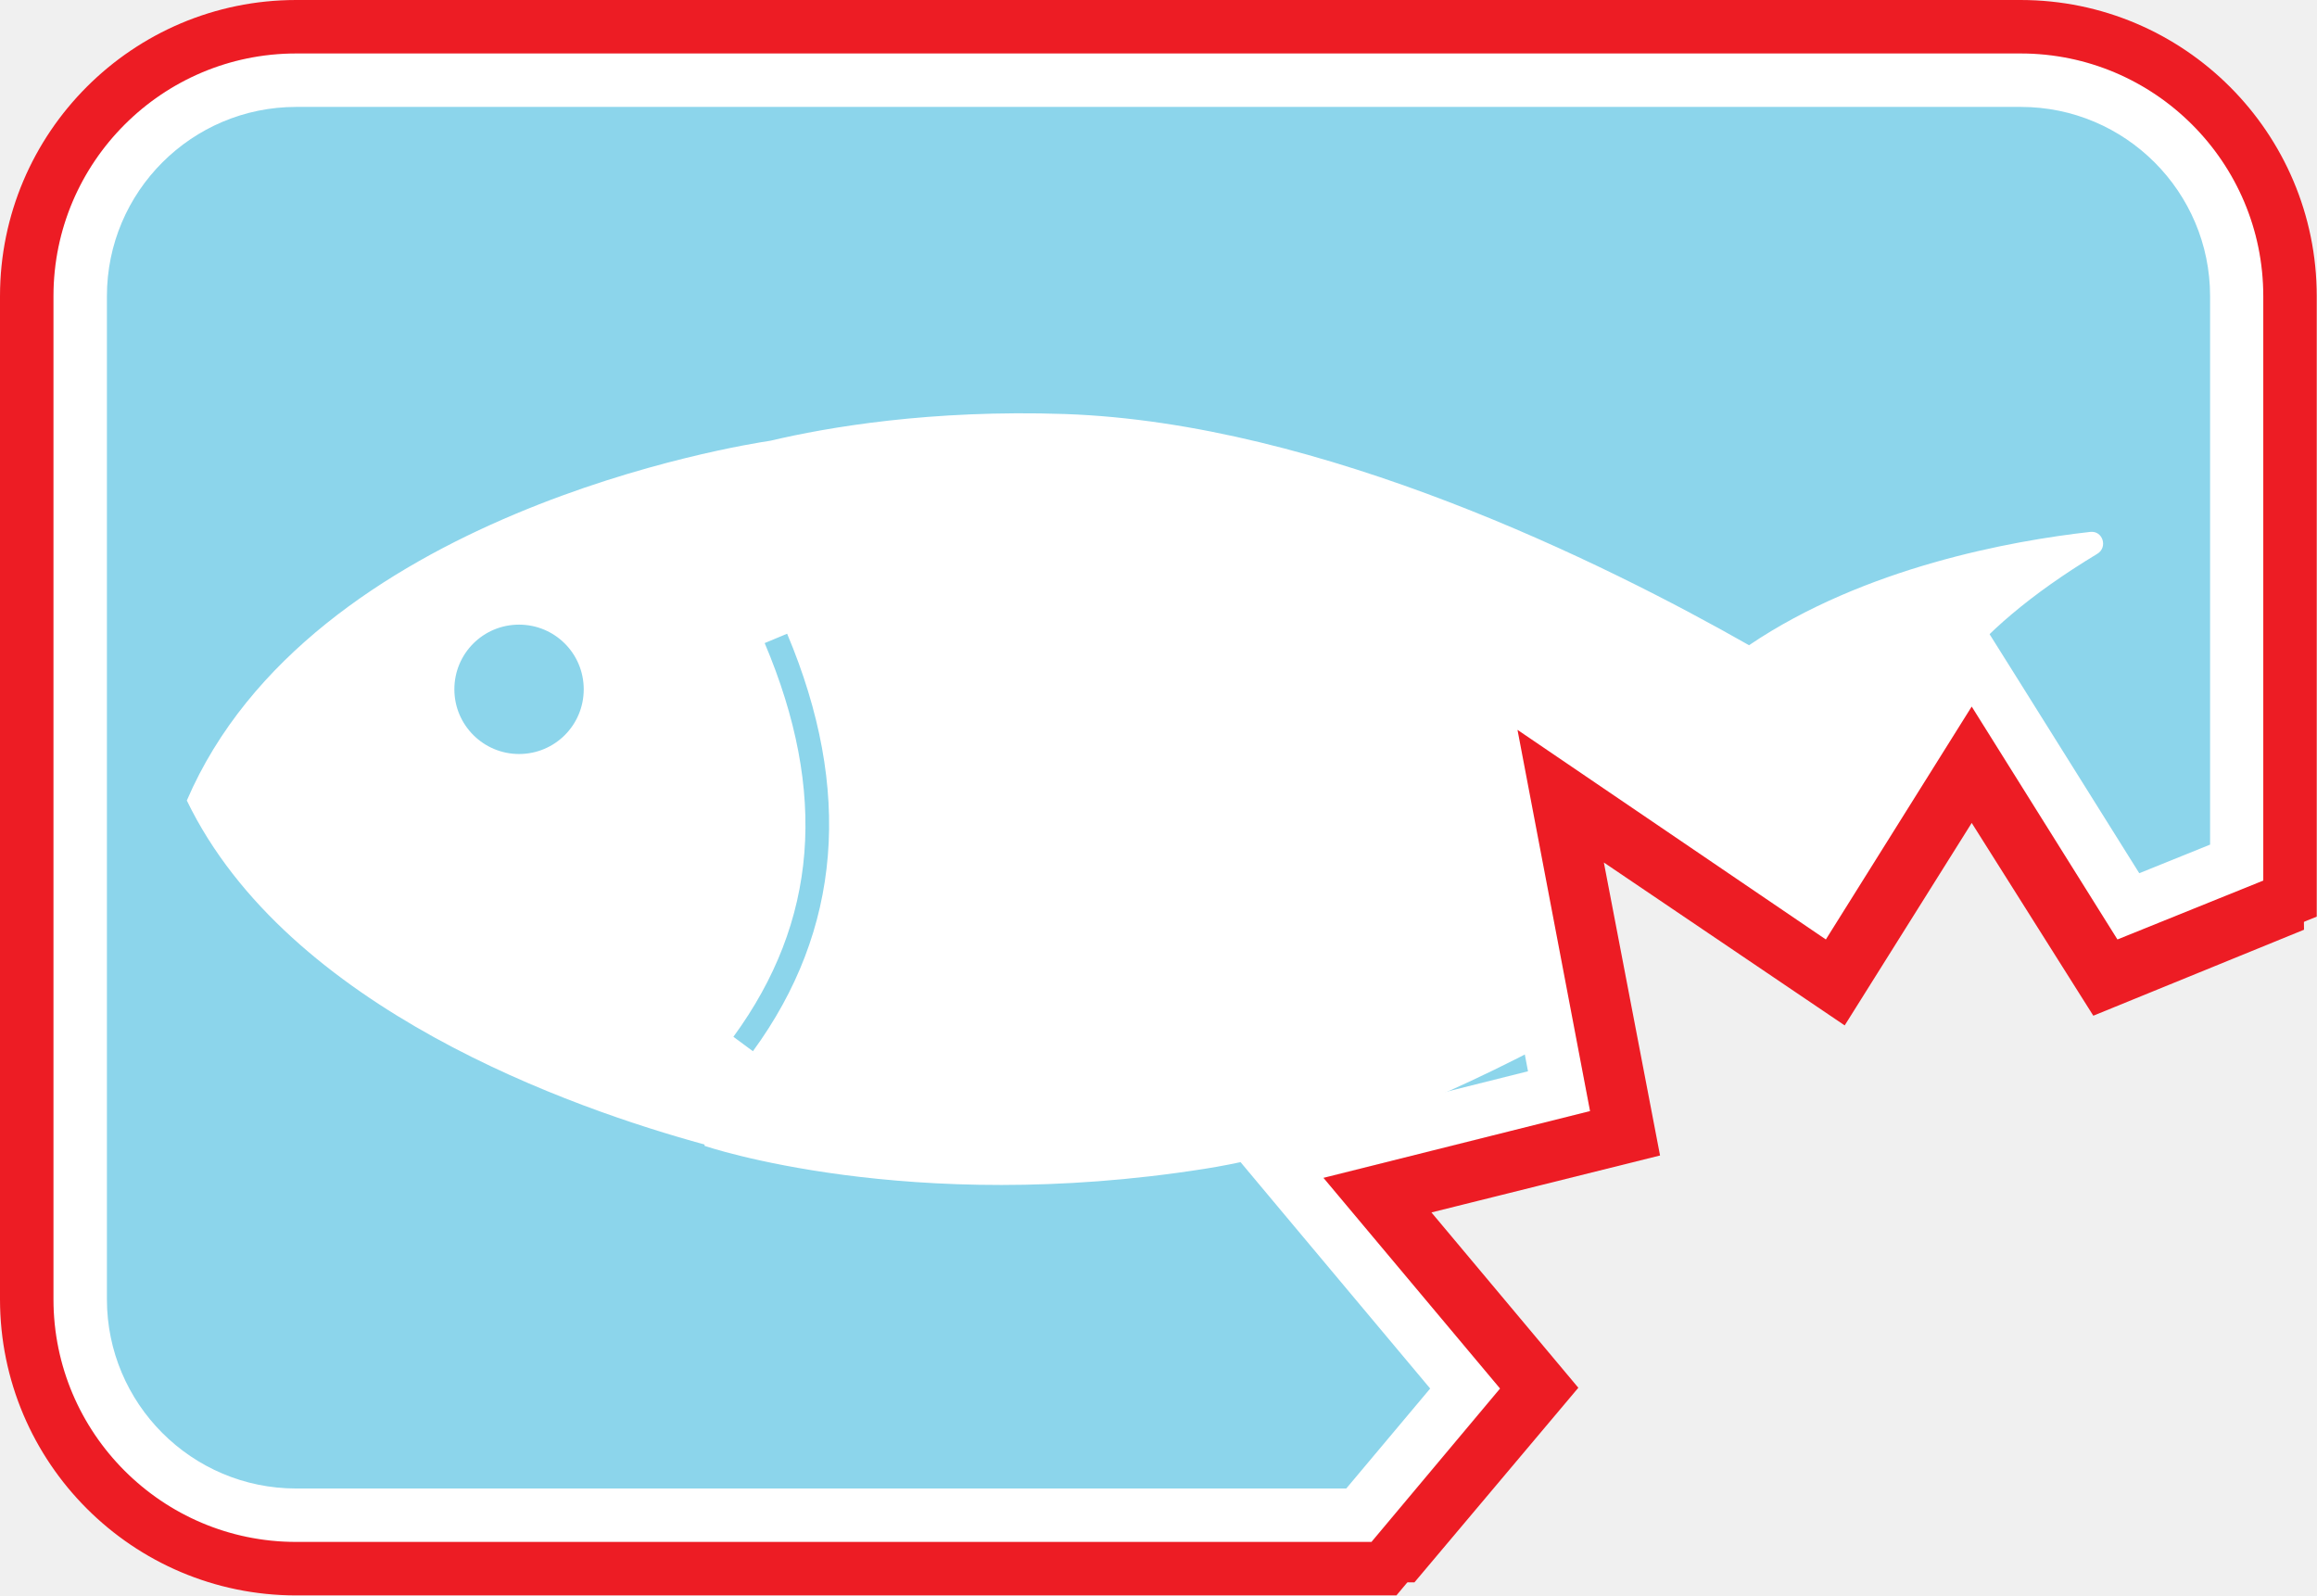
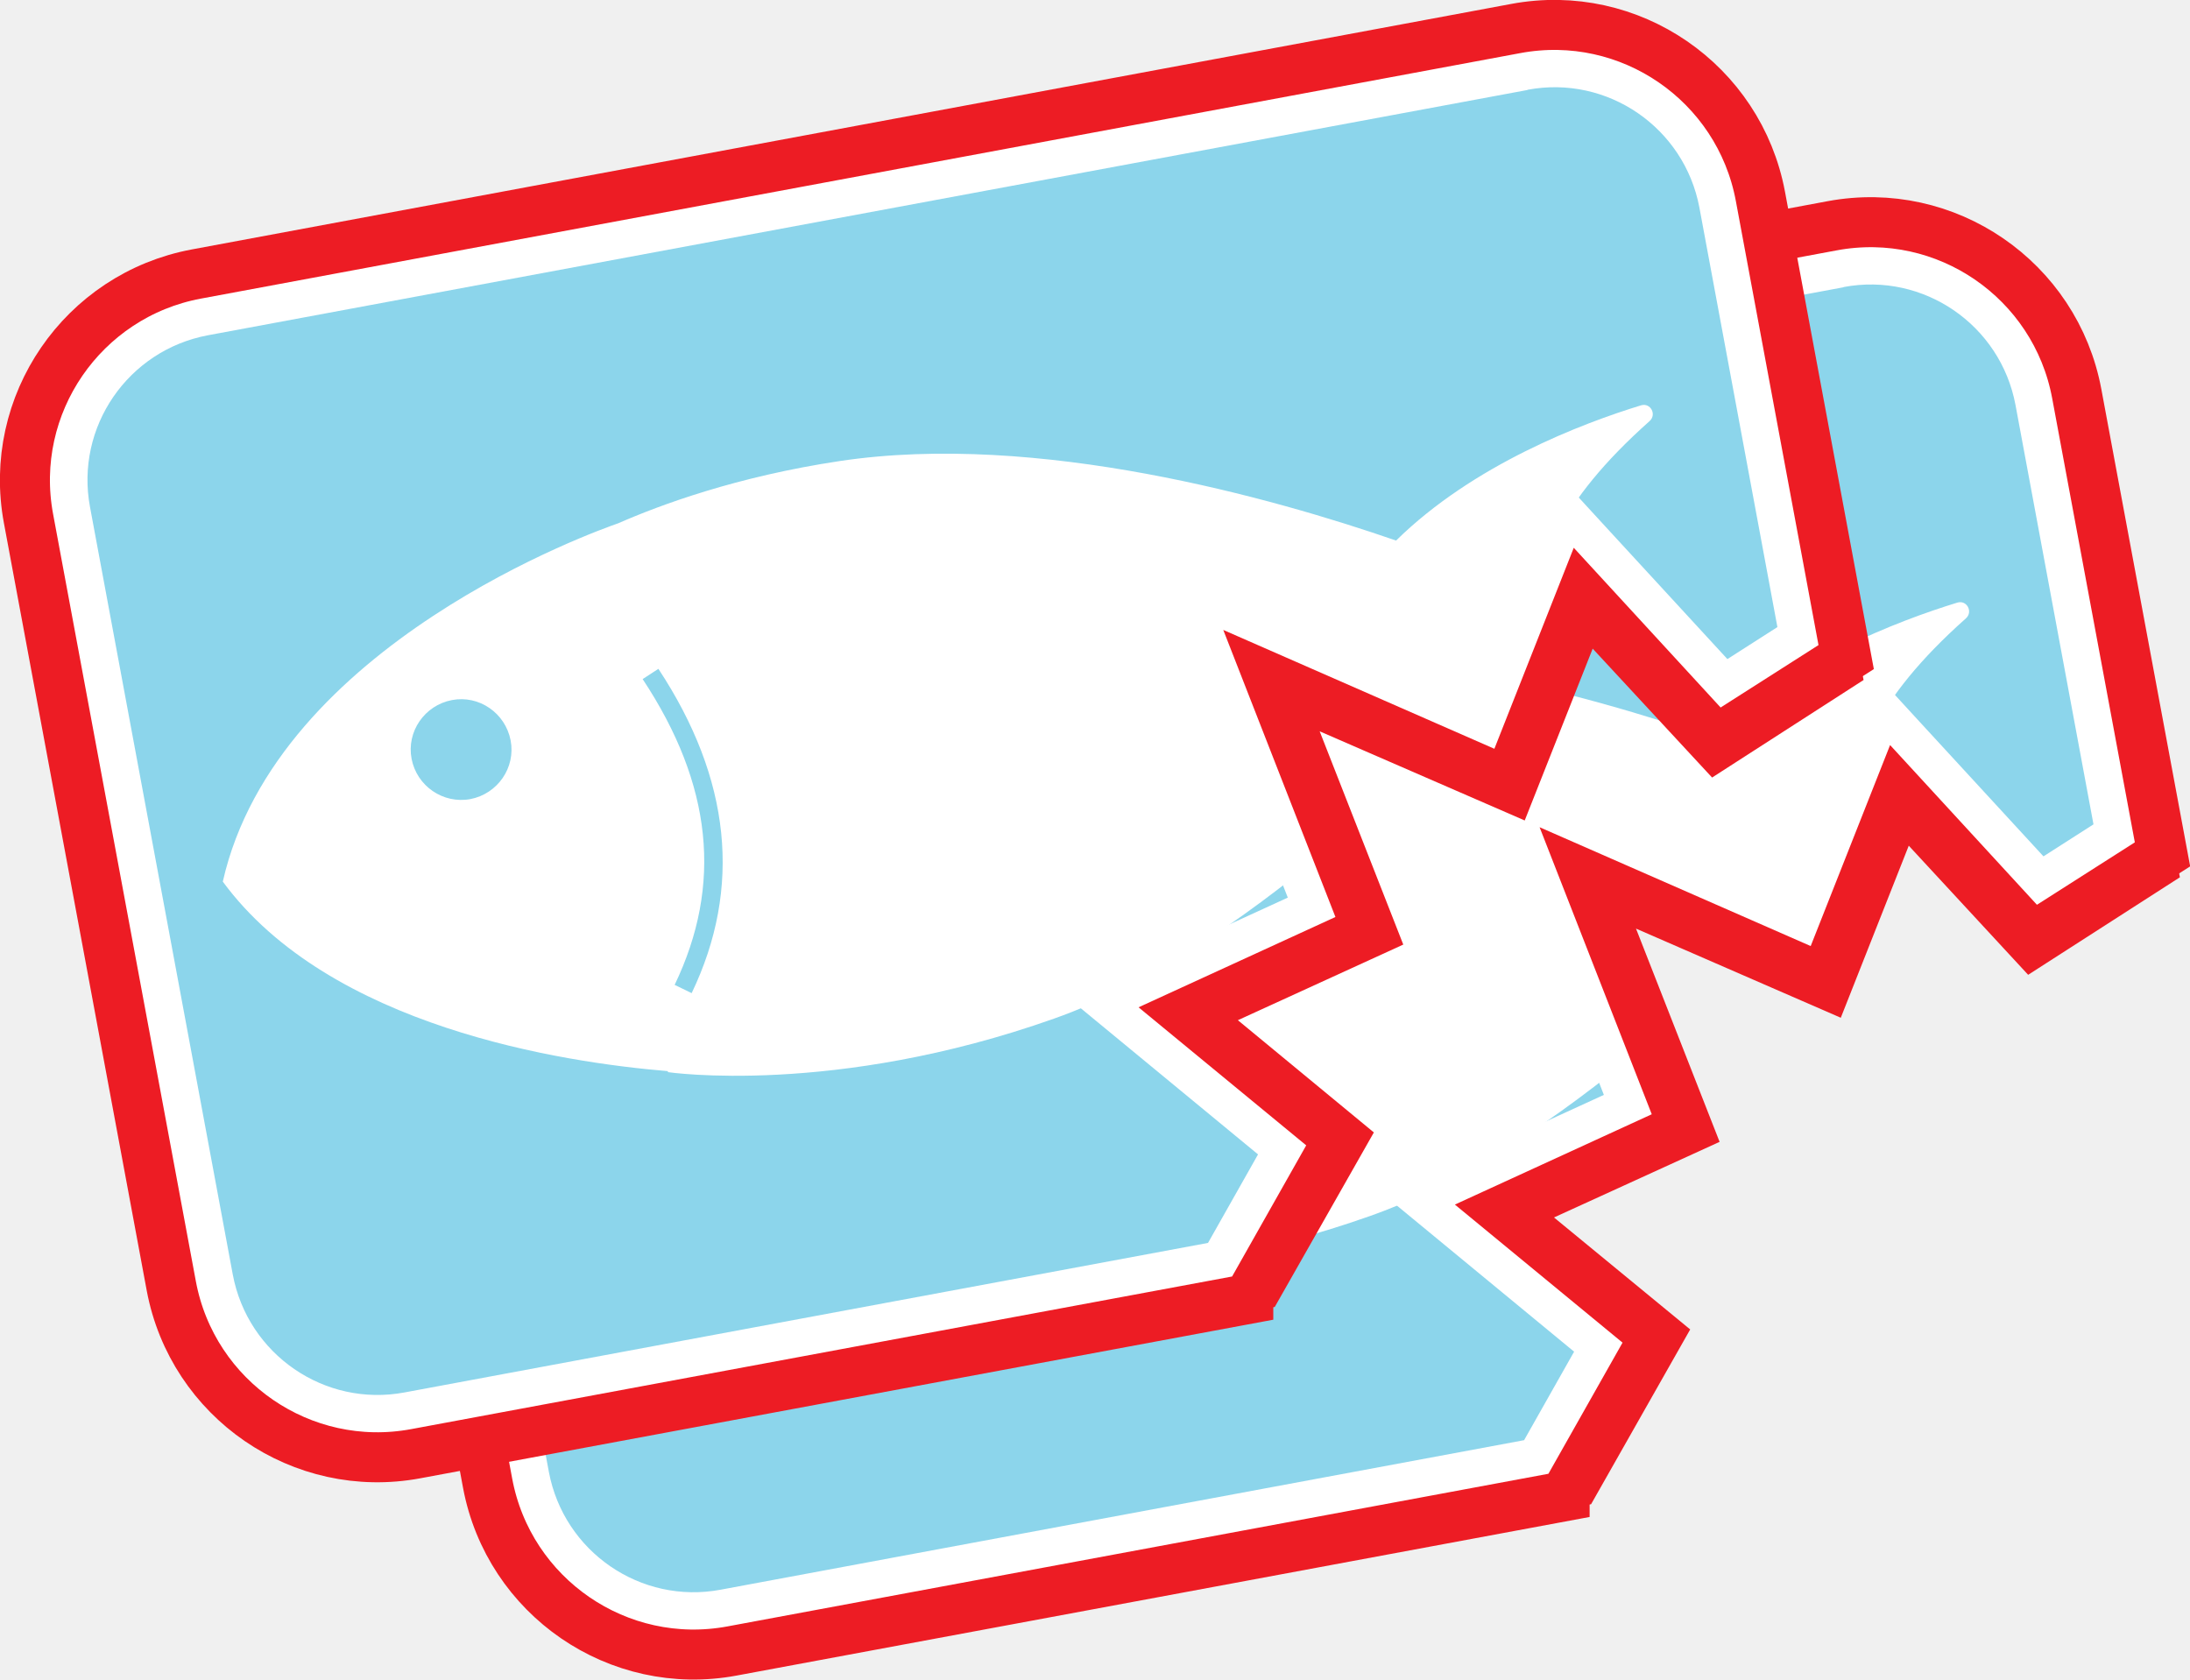
- <svg xmlns="http://www.w3.org/2000/svg" id="Layer_1" data-name="Layer 1" viewBox="0 0 86.69 59.69">
+ <svg xmlns="http://www.w3.org/2000/svg" id="Layer_1" data-name="Layer 1" viewBox="0 0 87.58 67.17">
  <defs>
    <style>
      .cls-1 {
        fill: #fff;
      }

      .cls-2 {
        fill: #ed1c24;
      }

      .cls-2, .cls-3 {
        stroke: #ed1c24;
        stroke-miterlimit: 10;
      }

      .cls-4 {
        fill: #8cd5eb;
      }

      .cls-5, .cls-3 {
        fill: none;
      }

      .cls-3 {
        stroke-width: 2px;
      }
    </style>
  </defs>
  <g>
    <g>
      <g>
-         <path class="cls-4" d="m11.08,56.69c-4.46,0-8.08-3.63-8.08-8.08V11.08C3,6.63,6.63,3,11.08,3h64.52c4.46,0,8.08,3.63,8.08,8.08v21.2l-4.05,1.63-5.86-9.36-5.75,9.19-12.67-8.62,2.99,15.7-10.61,2.65,7.09,8.46-3.98,4.75H11.08Z" />
-         <path class="cls-1" d="m75.61,4c3.91,0,7.08,3.18,7.08,7.08v20.52l-2.65,1.07-4.57-7.3-1.7-2.71-1.7,2.71-4.35,6.96-9.82-6.68-3.99-2.71.9,4.74,2.36,12.4-8.14,2.04-3.1.78,2.05,2.45,5.53,6.6-3.14,3.74H11.08c-3.91,0-7.08-3.18-7.08-7.08V11.08c0-3.91,3.18-7.08,7.08-7.08h64.52m0-2H11.08C6.07,2,2,6.07,2,11.08v37.52c0,5.02,4.07,9.08,9.08,9.08h40.23l4.81-5.74-6.6-7.88,9.98-2.49-2.71-14.26,11.54,7.85,5.45-8.72,5.45,8.72,5.46-2.2V11.08c0-5.02-4.07-9.08-9.08-9.08h0Z" />
+         <path class="cls-4" d="m28.97,64.4c-3.65.68-7.16-1.74-7.84-5.38l-5.71-30.69c-.68-3.64,1.74-7.16,5.38-7.84l52.77-9.82c3.65-.68,7.16,1.74,7.84,5.38l3.23,17.34-3.06,1.95-6.22-6.76-3.3,8.39-11.67-5.12,4.83,12.39-8.27,3.78,7.09,5.84-2.53,4.49-32.52,6.05h0Z" />
+         <path class="cls-1" d="m73.73,11.48c3.2-.6,6.27,1.52,6.87,4.71l3.12,16.78-2,1.28-4.85-5.27-1.8-1.96-.98,2.48-2.5,6.35-9.05-3.97-3.68-1.61,1.46,3.74,3.82,9.78-6.35,2.91-2.42,1.11,2.05,1.69,5.53,4.56-2,3.54-32.13,5.98c-3.2.6-6.27-1.52-6.87-4.71l-5.71-30.69c-.6-3.2,1.52-6.27,4.71-6.87l52.77-9.82m-.3-1.64l-52.77,9.82c-4.1.76-6.81,4.71-6.04,8.81l5.71,30.69c.76,4.11,4.71,6.81,8.81,6.04l32.9-6.12,3.06-5.43-6.6-5.44,7.78-3.56-4.39-11.25,10.63,4.66,3.13-7.96,5.78,6.3,4.13-2.63-3.33-17.89c-.76-4.11-4.71-6.81-8.81-6.04h0Z" />
      </g>
      <g>
-         <path class="cls-5" d="m19.41,23.38c-1.33,0-2.42,1.08-2.42,2.42s1.08,2.42,2.42,2.42,2.42-1.08,2.42-2.42-1.08-2.42-2.42-2.42Z" />
-         <path class="cls-5" d="m28.6,24.08c2.36,5.6,1.98,10.42-1.17,14.73l.73.54c3.31-4.53,3.74-9.78,1.28-15.62l-.84.35Z" />
-         <path class="cls-1" d="m68.33,35.15l3.19-5.1c-.1-.36-.16-.72-.16-1.05.52-2.45,2-5.19,7.11-8.28.4-.24.21-.87-.26-.82-2.94.33-8.45,1.32-12.77,4.24-5.4-3.07-15.97-8.32-25.6-8.65-5.01-.17-8.86.49-11.02,1-1.01.15-17.2,2.69-21.83,13.46,3.78,7.82,14.47,11.53,19.37,12.87v.05s7.62,2.61,18.71.86c4.72-.74,9.86-3.05,14.22-5.47l-1.48-9.97,10.54,6.85Zm-48.91-6.94c-1.33,0-2.42-1.08-2.42-2.42s1.08-2.42,2.42-2.42,2.42,1.08,2.42,2.42-1.08,2.42-2.42,2.42Zm8.75,11.12l-.73-.54c3.15-4.31,3.54-9.13,1.17-14.73l.84-.35c2.46,5.84,2.03,11.09-1.28,15.62Z" />
+         <path class="cls-5" d="m30.72,35.89c-1.09.2-1.81,1.25-1.61,2.35s1.25,1.81,2.35,1.61,1.81-1.25,1.61-2.35-1.25-1.81-2.35-1.61Z" />
+         <path class="cls-5" d="m38.34,35.06c2.78,4.22,3.21,8.22,1.28,12.23l.68.33c2.02-4.21,1.57-8.57-1.33-12.97l-.63.41Z" />
+         <path class="cls-1" d="m72.52,38.07l1.83-4.66c-.14-.28-.24-.56-.29-.83.05-2.08.85-4.55,4.56-7.85.29-.26.04-.74-.34-.63-2.35.72-6.71,2.37-9.8,5.41-4.88-1.69-14.33-4.37-22.25-3.18-4.12.62-7.17,1.75-8.86,2.49-.8.28-13.66,4.82-15.81,14.33,4.28,5.82,13.59,7.23,17.8,7.58v.04s6.64.98,15.44-2.14c3.75-1.32,7.6-3.99,10.8-6.64l-2.73-7.93,9.66,4h-.01Zm-41.06,1.78c-1.09.2-2.14-.52-2.35-1.61s.52-2.14,1.61-2.35,2.14.52,2.35,1.61-.52,2.14-1.61,2.35Zm8.85,7.76l-.68-.33c1.92-4,1.51-8.01-1.28-12.23l.63-.41c2.9,4.4,3.35,8.76,1.33,12.97Z" />
      </g>
    </g>
-     <polygon class="cls-2" points="52.69 58.7 51.78 58.69 57.44 51.94 51.33 44.65 60.66 42.31 58.22 29.49 68.63 36.57 73.78 28.33 78.83 36.4 85.69 33.64 85.7 34.45 78.52 37.38 73.77 29.85 68.87 37.66 59.29 31.18 61.53 42.86 52.66 45.07 58.4 51.92 52.69 58.7" />
+     <polygon class="cls-2" points="63.31 59.71 62.57 59.84 66.17 53.46 60.06 48.42 67.34 45.09 63.39 34.98 72.98 39.18 75.94 31.66 81.3 37.49 86.49 34.19 86.62 34.85 81.19 38.34 76.16 32.9 73.34 40.04 64.52 36.2 68.13 45.41 61.21 48.57 66.95 53.29 63.31 59.71" />
  </g>
-   <path class="cls-3" d="m51.78,58.69H11.08c-5.56,0-10.08-4.52-10.08-10.08V11.08C1,5.52,5.52,1,11.08,1h64.52c5.56,0,10.08,4.52,10.08,10.08v22.54l-6.86,2.77-5.05-8.07-5.16,8.24-10.4-7.07,2.44,12.82-9.34,2.34,6.12,7.3-5.65,6.74Z" />
+   <path class="cls-3" d="m62.57,59.84l-33.29,6.19c-4.55.85-8.93-2.16-9.78-6.71l-5.71-30.69c-.85-4.55,2.16-8.93,6.71-9.78l52.77-9.82c4.55-.85,8.93,2.16,9.78,6.71l3.43,18.43-5.19,3.31-5.36-5.83-2.97,7.52-9.58-4.2,3.95,10.11-7.28,3.34,6.12,5.04s-3.6,6.37-3.6,6.37Z" />
+   <g>
+     <g>
+       <g>
+         <path class="cls-4" d="m16.33,56.51c-3.65.68-7.16-1.74-7.84-5.38L2.78,20.43c-.68-3.64,1.74-7.16,5.38-7.84L60.93,2.78c3.65-.68,7.16,1.74,7.84,5.38l3.23,17.34-3.06,1.95-6.22-6.76-3.3,8.39-11.67-5.12,4.83,12.39-8.27,3.78,7.09,5.84-2.53,4.49-32.52,6.05h0Z" />
+         <path class="cls-1" d="m61.09,3.59c3.2-.6,6.27,1.52,6.87,4.71l3.12,16.78-2,1.28-4.85-5.27-1.8-1.96-.98,2.48-2.5,6.35-9.05-3.97-3.68-1.61,1.46,3.74,3.82,9.78-6.35,2.91-2.42,1.11,2.05,1.69,5.53,4.56-2,3.54-32.13,5.98c-3.2.6-6.27-1.52-6.87-4.71L3.6,20.28c-.6-3.2,1.52-6.27,4.71-6.87L61.08,3.6m-.3-1.64L8,11.78c-4.1.76-6.81,4.71-6.04,8.81l5.71,30.69c.76,4.11,4.71,6.81,8.81,6.04l32.9-6.12,3.06-5.43-6.6-5.44,7.78-3.56-4.39-11.25,10.63,4.66,3.13-7.96,5.78,6.3,4.13-2.63-3.33-17.89c-.76-4.11-4.71-6.81-8.81-6.04h0Z" />
+       </g>
+       <g>
+         <path class="cls-5" d="m18.07,28c-1.09.2-1.81,1.25-1.61,2.35s1.25,1.81,2.35,1.61,1.81-1.25,1.61-2.35-1.25-1.81-2.35-1.61Z" />
+         <path class="cls-5" d="m25.69,27.17c2.78,4.22,3.21,8.22,1.28,12.23l.68.33c2.02-4.21,1.57-8.57-1.33-12.97l-.63.41Z" />
+         <path class="cls-1" d="m59.87,30.18l1.83-4.66c-.14-.28-.24-.56-.29-.83.05-2.08.85-4.55,4.56-7.85.29-.26.04-.74-.34-.63-2.35.72-6.71,2.37-9.8,5.41-4.88-1.69-14.33-4.37-22.25-3.18-4.12.62-7.17,1.75-8.86,2.49-.8.28-13.66,4.82-15.81,14.33,4.28,5.82,13.59,7.23,17.8,7.58v.04s6.64.98,15.44-2.14c3.75-1.32,7.6-3.99,10.8-6.64l-2.73-7.93,9.66,4h-.01Zm-41.06,1.78c-1.09.2-2.14-.52-2.35-1.61s.52-2.14,1.61-2.35,2.14.52,2.35,1.61-.52,2.14-1.61,2.35Zm8.85,7.76l-.68-.33c1.92-4,1.51-8.01-1.28-12.23l.63-.41c2.9,4.4,3.35,8.76,1.33,12.97Z" />
+       </g>
+     </g>
+     <polygon class="cls-2" points="50.66 51.82 49.92 51.95 53.52 45.57 47.41 40.54 54.69 37.2 50.74 27.09 60.33 31.29 63.29 23.77 68.65 29.6 73.84 26.3 73.97 26.96 68.55 30.45 63.52 25.02 60.7 32.15 51.87 28.31 55.48 37.52 48.57 40.68 54.3 45.41 50.66 51.82" />
+   </g>
+   <path class="cls-3" d="m49.92,51.95l-33.29,6.19c-4.55.85-8.93-2.16-9.78-6.71L1.14,20.74c-.85-4.55,2.16-8.93,6.71-9.78L60.62,1.14c4.55-.85,8.93,2.16,9.78,6.71l3.43,18.43-5.19,3.31-5.36-5.83-2.97,7.52-9.58-4.2,3.95,10.11-7.28,3.34,6.12,5.04s-3.6,6.37-3.6,6.37Z" />
</svg>
